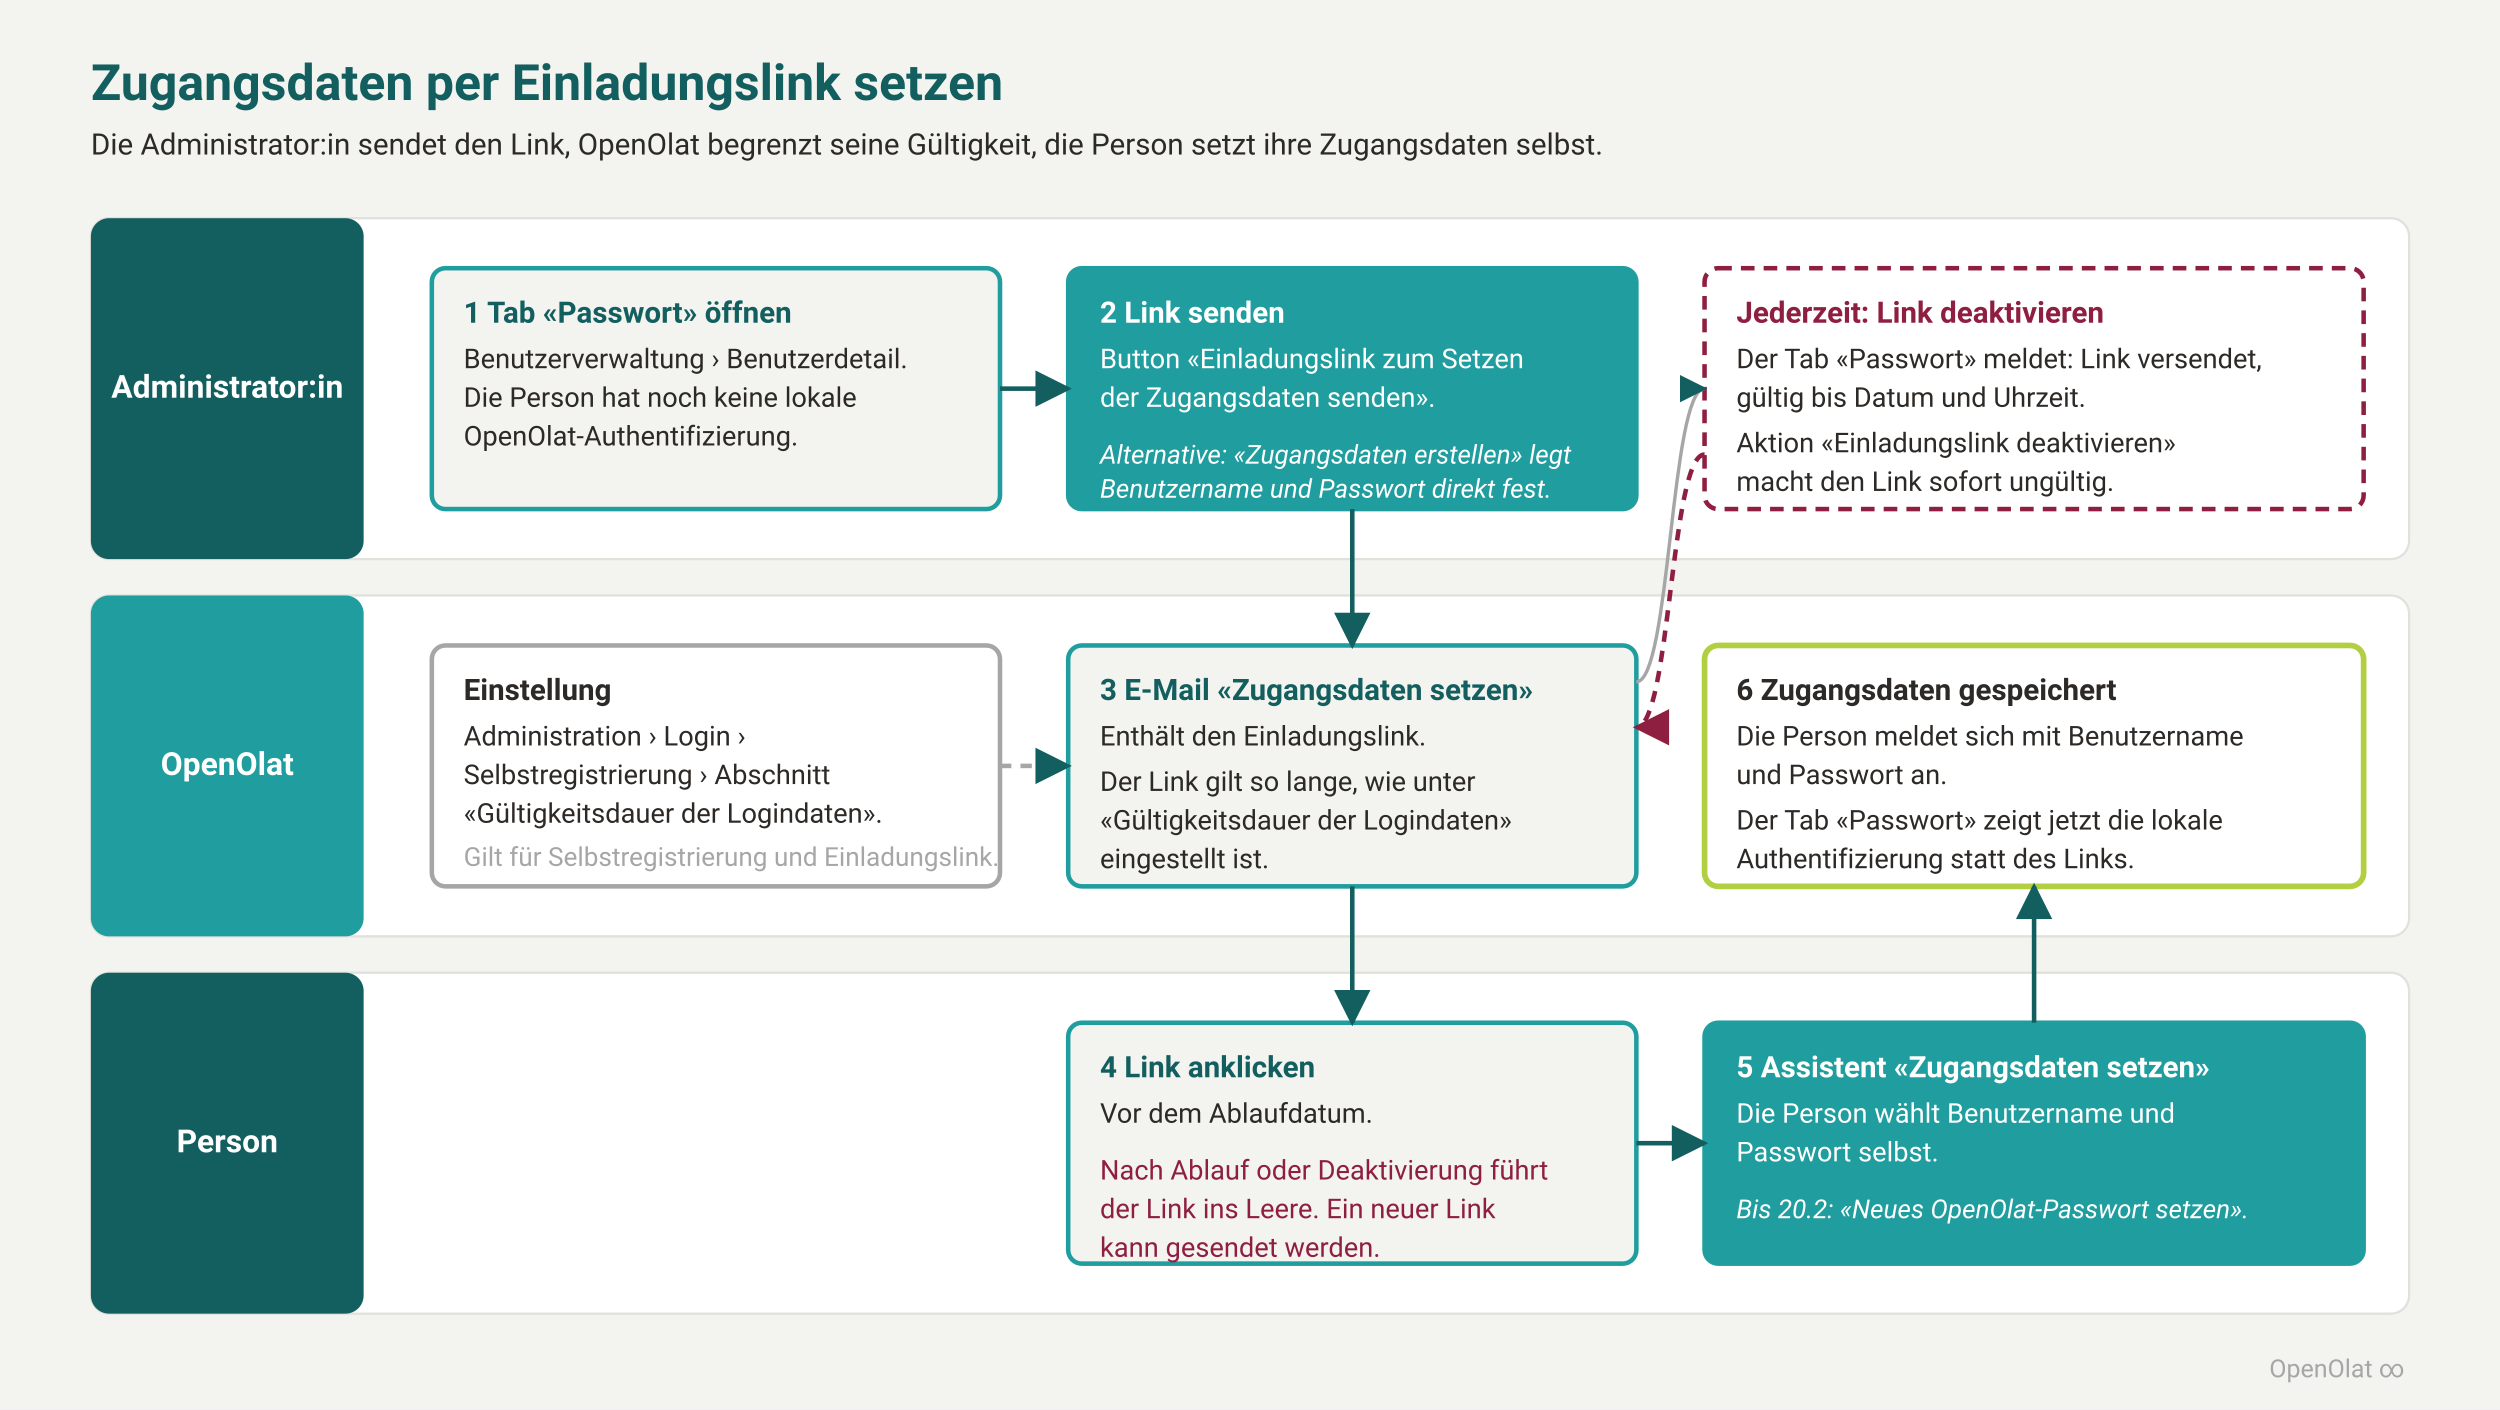
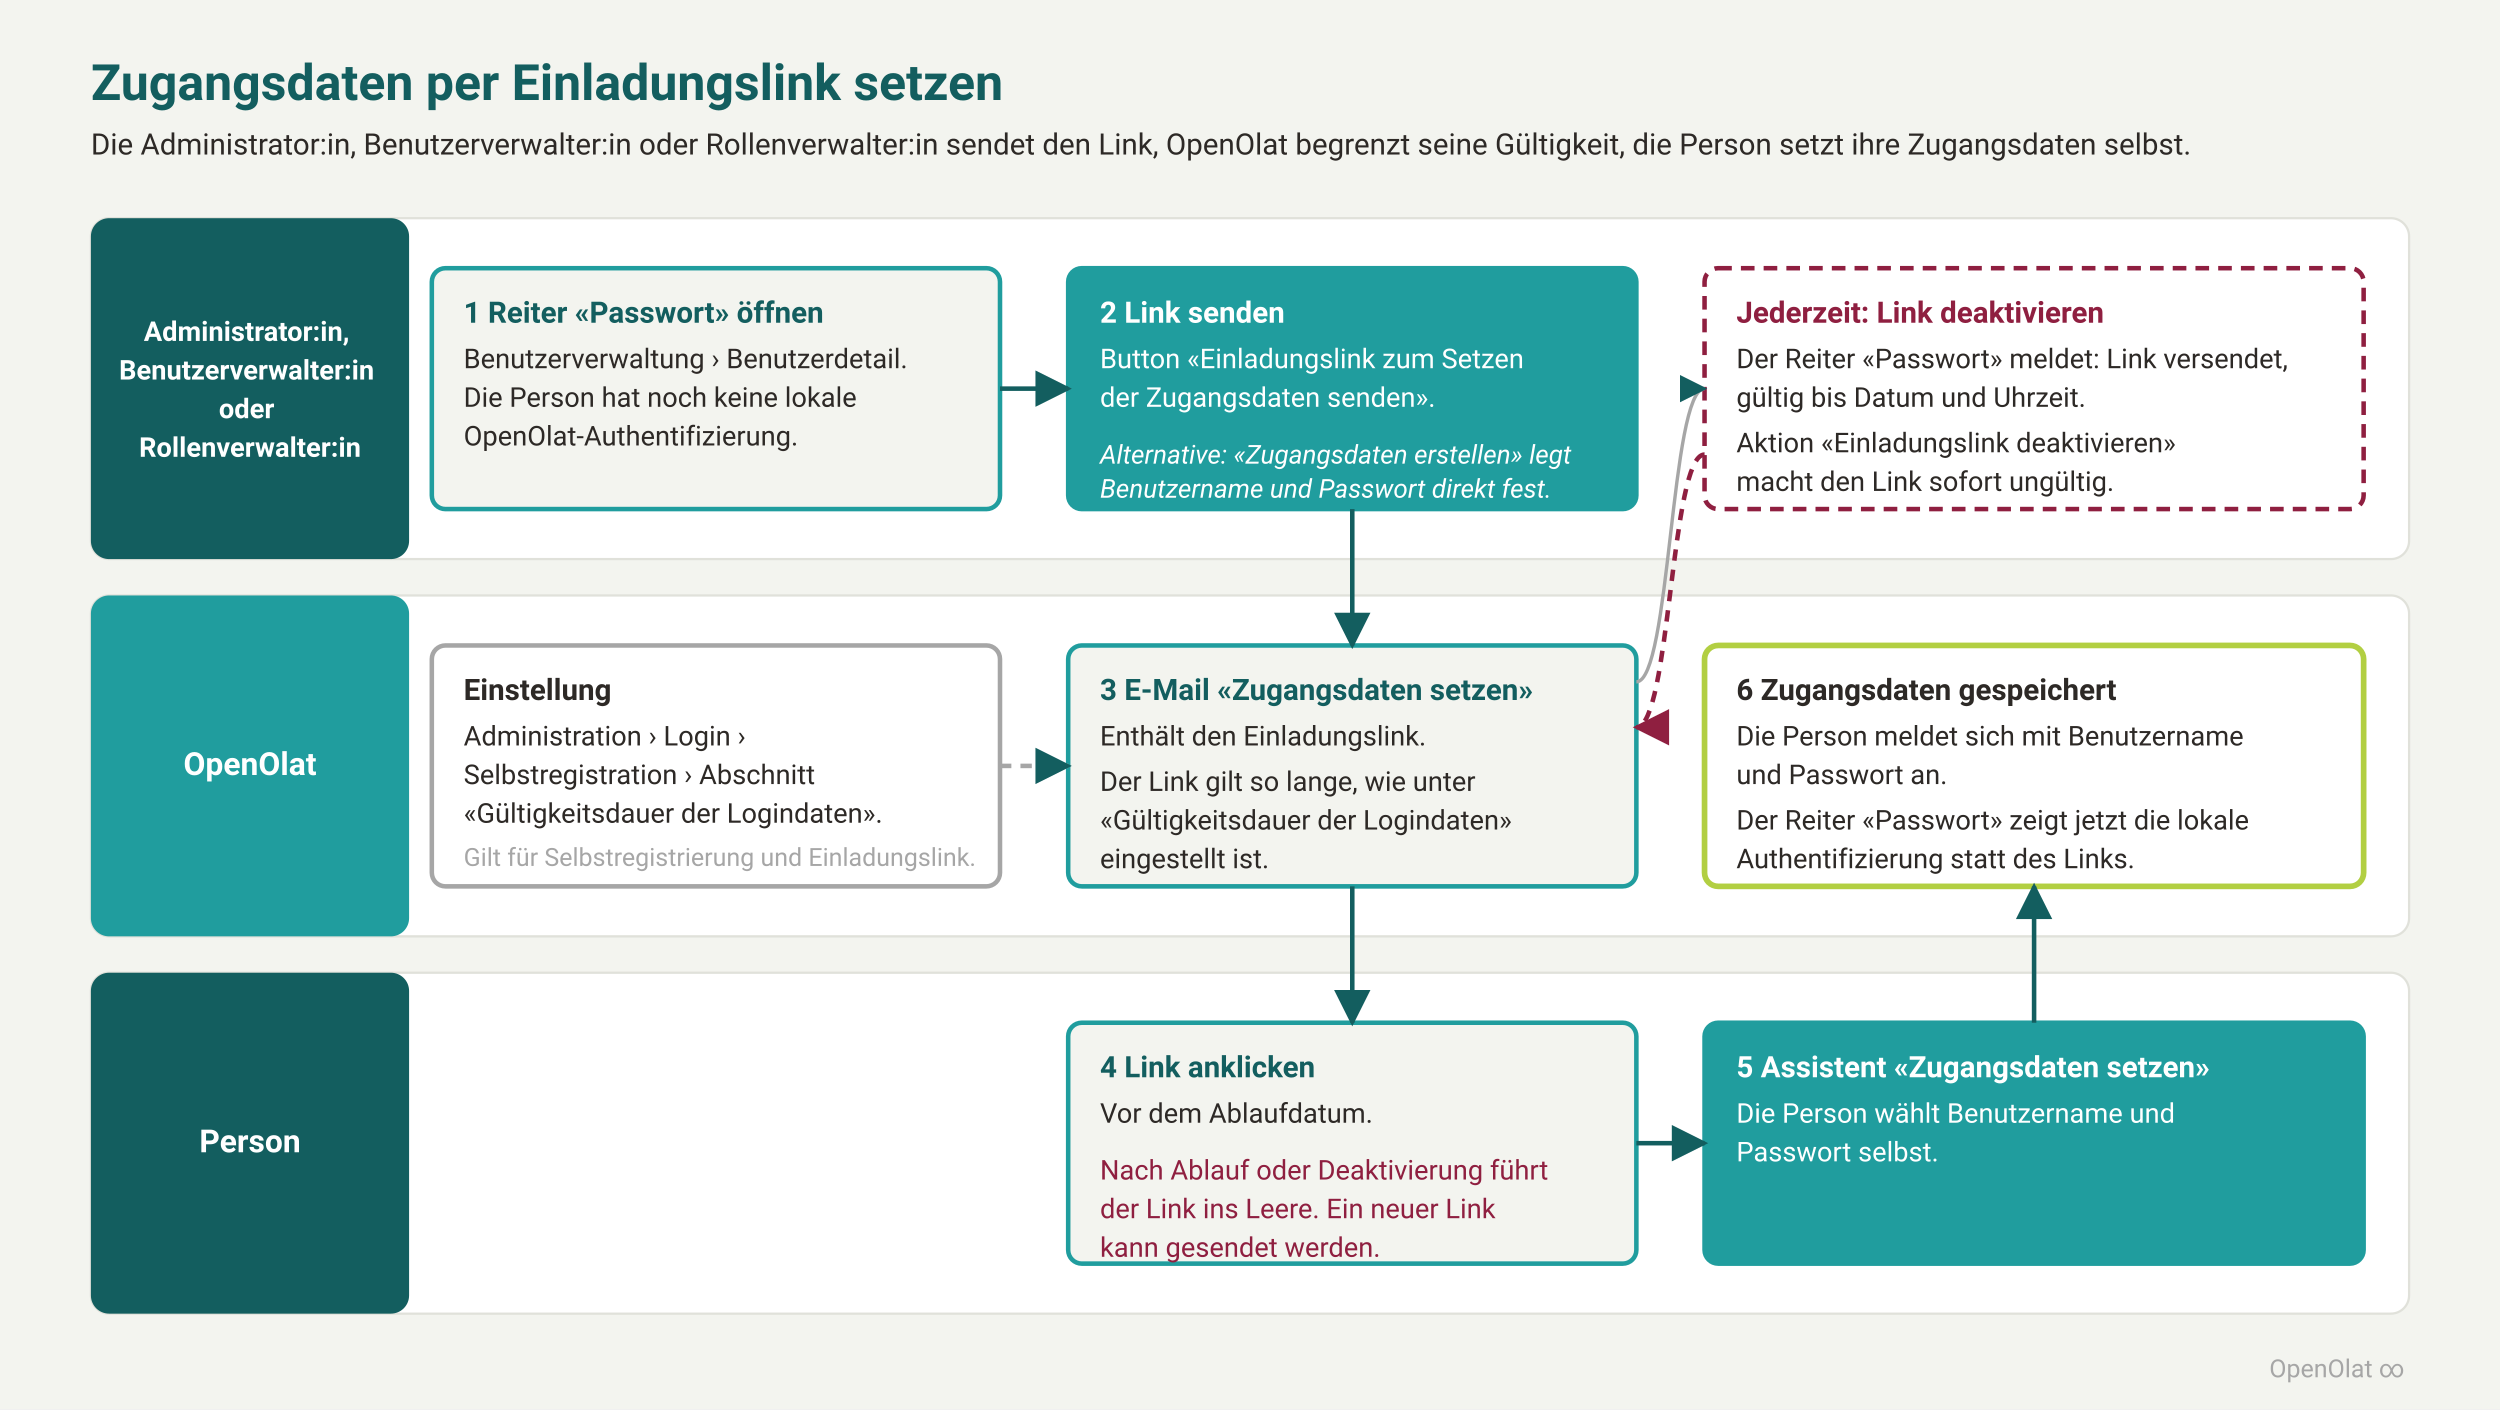
<svg xmlns="http://www.w3.org/2000/svg" viewBox="0 0 1100 620" width="1100" height="620" font-family="'Roboto', sans-serif">
  <defs>
    <marker id="arrow" viewBox="0 0 10 10" refX="9" refY="5" markerWidth="8" markerHeight="8" orient="auto-start-reverse">
      <path d="M0,0 L10,5 L0,10 z" fill="#135E5F" />
    </marker>
    <marker id="arrow-berry" viewBox="0 0 10 10" refX="9" refY="5" markerWidth="8" markerHeight="8" orient="auto-start-reverse">
      <path d="M0,0 L10,5 L0,10 z" fill="#8F1F40" />
    </marker>
  </defs>
  <rect width="1100" height="620" fill="#F3F4EF" />
  <text x="40" y="44" font-size="22" font-weight="700" fill="#135E5F">Zugangsdaten per Einladungslink setzen</text>
-   <text x="40" y="68" font-size="13" fill="#2D2926">Die Administrator:in sendet den Link, OpenOlat begrenzt seine Gültigkeit, die Person setzt ihre Zugangsdaten selbst.</text>
+   <text x="40" y="68" font-size="13" fill="#2D2926">Die Administrator:in, Benutzerverwalter:in oder Rollenverwalter:in sendet den Link, OpenOlat begrenzt seine Gültigkeit, die Person setzt ihre Zugangsdaten selbst.</text>
  <rect x="40" y="96" width="1020" height="150" rx="8" fill="#FFFFFF" stroke="#E0E1DA" />
  <rect x="40" y="262" width="1020" height="150" rx="8" fill="#FFFFFF" stroke="#E0E1DA" />
  <rect x="40" y="428" width="1020" height="150" rx="8" fill="#FFFFFF" stroke="#E0E1DA" />
-   <rect x="40" y="96" width="120" height="150" rx="8" fill="#135E5F" />
-   <rect x="40" y="262" width="120" height="150" rx="8" fill="#209D9E" />
-   <rect x="40" y="428" width="120" height="150" rx="8" fill="#135E5F" />
-   <text x="100" y="175" font-size="14" font-weight="700" fill="#FFFFFF" text-anchor="middle">Administrator:in</text>
-   <text x="100" y="341" font-size="14" font-weight="700" fill="#FFFFFF" text-anchor="middle">OpenOlat</text>
-   <text x="100" y="507" font-size="14" font-weight="700" fill="#FFFFFF" text-anchor="middle">Person</text>
+   <rect x="40" y="96" width="140" height="150" rx="8" fill="#135E5F" />
+   <rect x="40" y="262" width="140" height="150" rx="8" fill="#209D9E" />
+   <rect x="40" y="428" width="140" height="150" rx="8" fill="#135E5F" />
+   <text x="110" font-size="12" font-weight="700" fill="#FFFFFF" text-anchor="middle">
+     <tspan x="110" y="150">Administrator:in,</tspan>
+     <tspan x="110" y="167">Benutzerverwalter:in</tspan>
+     <tspan x="110" y="184">oder</tspan>
+     <tspan x="110" y="201">Rollenverwalter:in</tspan>
+   </text>
+   <text x="110" y="341" font-size="14" font-weight="700" fill="#FFFFFF" text-anchor="middle">OpenOlat</text>
+   <text x="110" y="507" font-size="14" font-weight="700" fill="#FFFFFF" text-anchor="middle">Person</text>
  <rect x="190" y="118" width="250" height="106" rx="6" fill="#F3F4EF" stroke="#209D9E" stroke-width="2" />
-   <text x="204" y="142" font-size="13" font-weight="700" fill="#135E5F">1  Tab «Passwort» öffnen</text>
+   <text x="204" y="142" font-size="13" font-weight="700" fill="#135E5F">1  Reiter «Passwort» öffnen</text>
  <text x="204" y="162" font-size="12" fill="#2D2926">Benutzerverwaltung › Benutzerdetail.</text>
  <text x="204" y="179" font-size="12" fill="#2D2926">Die Person hat noch keine lokale</text>
  <text x="204" y="196" font-size="12" fill="#2D2926">OpenOlat-Authentifizierung.</text>
  <rect x="470" y="118" width="250" height="106" rx="6" fill="#209D9E" stroke="#209D9E" stroke-width="2" />
  <text x="484" y="142" font-size="13" font-weight="700" fill="#FFFFFF">2  Link senden</text>
  <text x="484" y="162" font-size="12" fill="#FFFFFF">Button «Einladungslink zum Setzen</text>
  <text x="484" y="179" font-size="12" fill="#FFFFFF">der Zugangsdaten senden».</text>
  <text x="484" y="204" font-size="11.5" fill="#FFFFFF" font-style="italic">Alternative: «Zugangsdaten erstellen» legt</text>
  <text x="484" y="219" font-size="11.5" fill="#FFFFFF" font-style="italic">Benutzername und Passwort direkt fest.</text>
  <rect x="750" y="118" width="290" height="106" rx="6" fill="#FFFFFF" stroke="#8F1F40" stroke-width="2" stroke-dasharray="6 4" />
  <text x="764" y="142" font-size="13" font-weight="700" fill="#8F1F40">Jederzeit: Link deaktivieren</text>
-   <text x="764" y="162" font-size="12" fill="#2D2926">Der Tab «Passwort» meldet: Link versendet,</text>
+   <text x="764" y="162" font-size="12" fill="#2D2926">Der Reiter «Passwort» meldet: Link versendet,</text>
  <text x="764" y="179" font-size="12" fill="#2D2926">gültig bis Datum und Uhrzeit.</text>
  <text x="764" y="199" font-size="12" fill="#2D2926">Aktion «Einladungslink deaktivieren»</text>
  <text x="764" y="216" font-size="12" fill="#2D2926">macht den Link sofort ungültig.</text>
  <path d="M440,171 L470,171" fill="none" stroke="#135E5F" stroke-width="2" marker-end="url(#arrow)" />
  <rect x="470" y="284" width="250" height="106" rx="6" fill="#F3F4EF" stroke="#209D9E" stroke-width="2" />
  <text x="484" y="308" font-size="13" font-weight="700" fill="#135E5F">3  E-Mail «Zugangsdaten setzen»</text>
  <text x="484" y="328" font-size="12" fill="#2D2926">Enthält den Einladungslink.</text>
  <text x="484" y="348" font-size="12" fill="#2D2926">Der Link gilt so lange, wie unter</text>
  <text x="484" y="365" font-size="12" fill="#2D2926">«Gültigkeitsdauer der Logindaten»</text>
  <text x="484" y="382" font-size="12" fill="#2D2926">eingestellt ist.</text>
  <rect x="190" y="284" width="250" height="106" rx="6" fill="#FFFFFF" stroke="#A6A6A6" stroke-width="2" />
  <text x="204" y="308" font-size="13" font-weight="700" fill="#2D2926">Einstellung</text>
  <text x="204" y="328" font-size="12" fill="#2D2926">Administration › Login ›</text>
-   <text x="204" y="345" font-size="12" fill="#2D2926">Selbstregistrierung › Abschnitt</text>
+   <text x="204" y="345" font-size="12" fill="#2D2926">Selbstregistration › Abschnitt</text>
  <text x="204" y="362" font-size="12" fill="#2D2926">«Gültigkeitsdauer der Logindaten».</text>
-   <text x="204" y="381" font-size="11.5" fill="#A6A6A6">Gilt für Selbstregistrierung und Einladungslink.</text>
+   <text x="204" y="381" font-size="11" fill="#A6A6A6">Gilt für Selbstregistrierung und Einladungslink.</text>
  <path d="M440,337 L470,337" fill="none" stroke="#A6A6A6" stroke-width="2" stroke-dasharray="5 4" marker-end="url(#arrow)" />
  <rect x="750" y="284" width="290" height="106" rx="6" fill="#FFFFFF" stroke="#B2CF42" stroke-width="2.5" />
  <text x="764" y="308" font-size="13" font-weight="700" fill="#2D2926">6  Zugangsdaten gespeichert</text>
  <text x="764" y="328" font-size="12" fill="#2D2926">Die Person meldet sich mit Benutzername</text>
  <text x="764" y="345" font-size="12" fill="#2D2926">und Passwort an.</text>
-   <text x="764" y="365" font-size="12" fill="#2D2926">Der Tab «Passwort» zeigt jetzt die lokale</text>
+   <text x="764" y="365" font-size="12" fill="#2D2926">Der Reiter «Passwort» zeigt jetzt die lokale</text>
  <text x="764" y="382" font-size="12" fill="#2D2926">Authentifizierung statt des Links.</text>
  <rect x="470" y="450" width="250" height="106" rx="6" fill="#F3F4EF" stroke="#209D9E" stroke-width="2" />
  <text x="484" y="474" font-size="13" font-weight="700" fill="#135E5F">4  Link anklicken</text>
  <text x="484" y="494" font-size="12" fill="#2D2926">Vor dem Ablaufdatum.</text>
  <text x="484" y="519" font-size="12" fill="#8F1F40">Nach Ablauf oder Deaktivierung führt</text>
  <text x="484" y="536" font-size="12" fill="#8F1F40">der Link ins Leere. Ein neuer Link</text>
  <text x="484" y="553" font-size="12" fill="#8F1F40">kann gesendet werden.</text>
  <rect x="750" y="450" width="290" height="106" rx="6" fill="#209D9E" stroke="#209D9E" stroke-width="2" />
  <text x="764" y="474" font-size="13" font-weight="700" fill="#FFFFFF">5  Assistent «Zugangsdaten setzen»</text>
  <text x="764" y="494" font-size="12" fill="#FFFFFF">Die Person wählt Benutzername und</text>
  <text x="764" y="511" font-size="12" fill="#FFFFFF">Passwort selbst.</text>
-   <text x="764" y="536" font-size="11.5" fill="#FFFFFF" font-style="italic">Bis 20.2: «Neues OpenOlat-Passwort setzen».</text>
  <path d="M595,224 L595,284" fill="none" stroke="#135E5F" stroke-width="2" marker-end="url(#arrow)" />
  <path d="M595,390 L595,450" fill="none" stroke="#135E5F" stroke-width="2" marker-end="url(#arrow)" />
  <path d="M720,503 L750,503" fill="none" stroke="#135E5F" stroke-width="2" marker-end="url(#arrow)" />
  <path d="M895,450 L895,390" fill="none" stroke="#135E5F" stroke-width="2" marker-end="url(#arrow)" />
  <path d="M750,200 C735,200 735,320 720,320" fill="none" stroke="#8F1F40" stroke-width="2" stroke-dasharray="5 4" marker-end="url(#arrow-berry)" />
  <path d="M720,300 C735,300 735,171 750,171" fill="none" stroke="#A6A6A6" stroke-width="1.5" marker-end="url(#arrow)" />
  <text x="1058" y="606" font-size="11" fill="#A6A6A6" text-anchor="end">OpenOlat ∞</text>
</svg>
